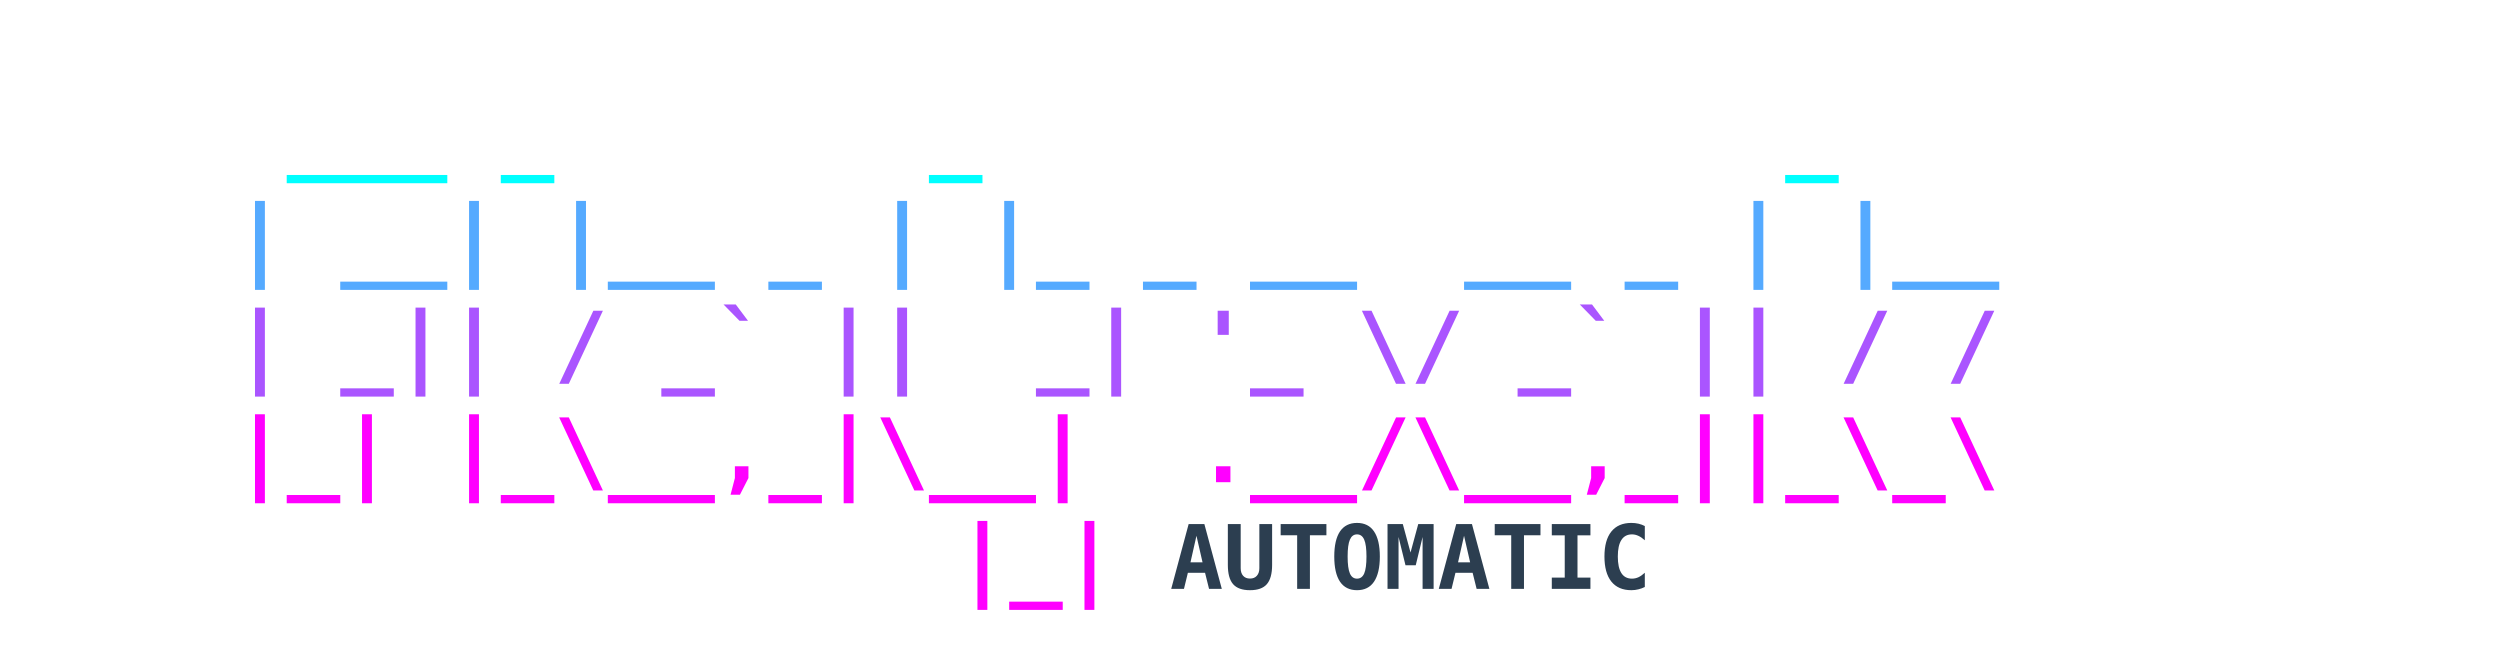
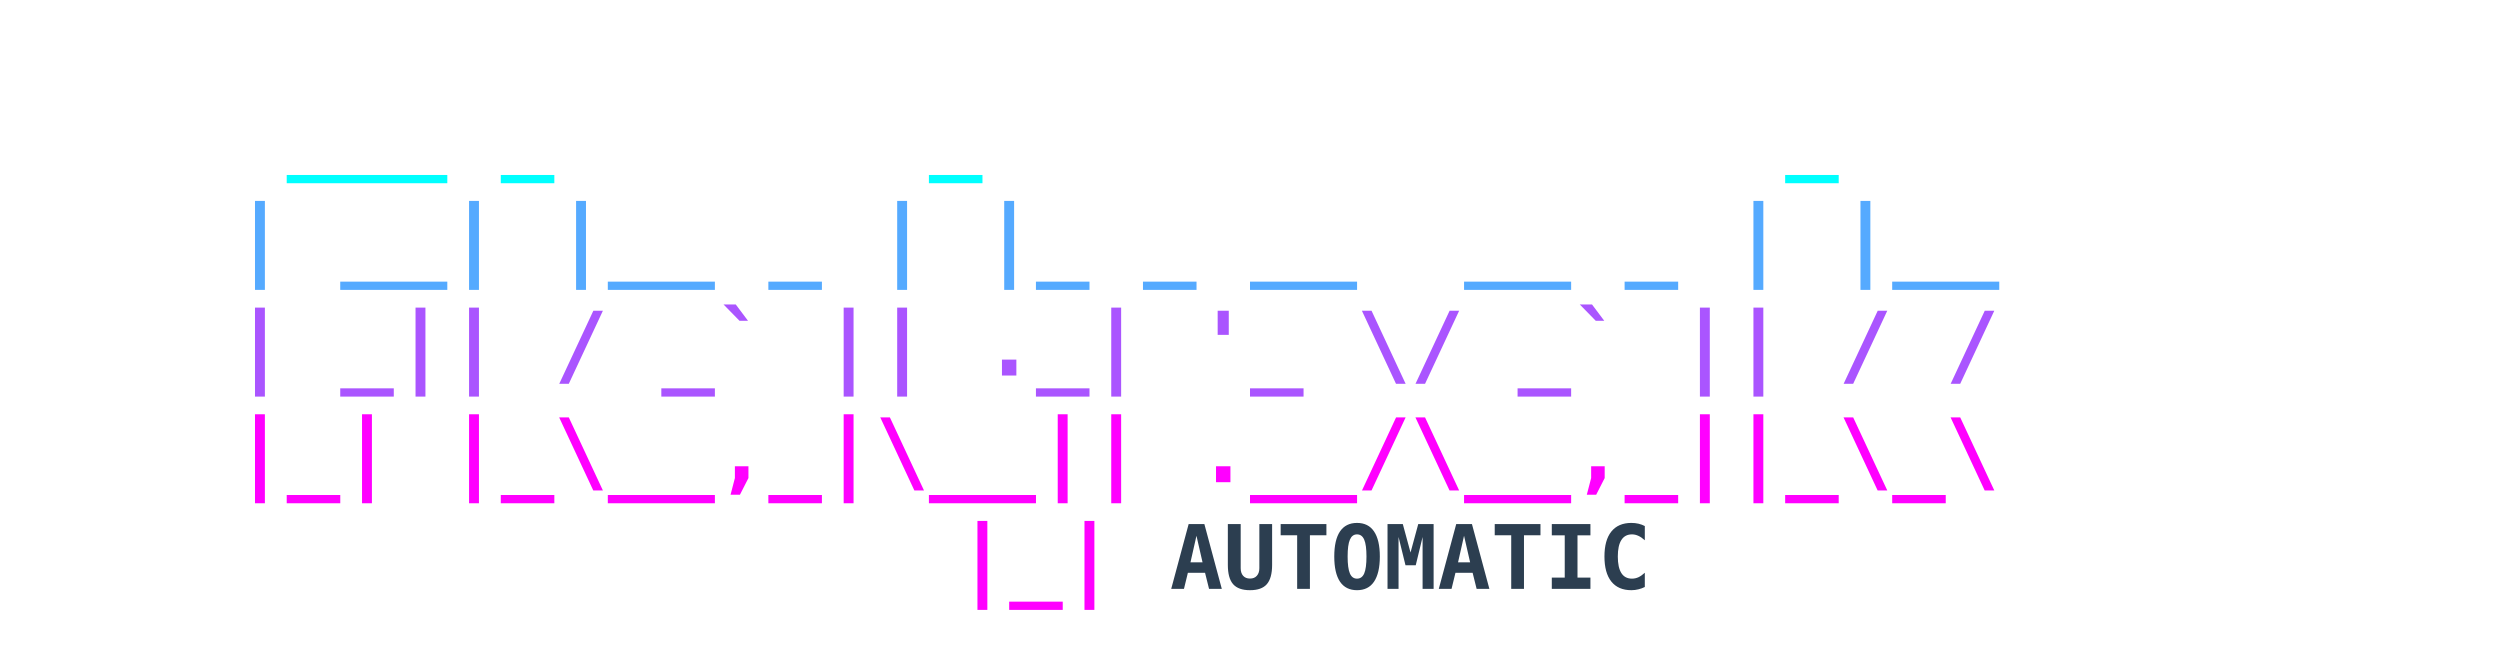
<svg xmlns="http://www.w3.org/2000/svg" viewBox="0 0 450 120" width="100%" height="100%">
  <style>
    .ascii { font-family: ui-monospace, SFMono-Regular, Menlo, Monaco, Consolas, monospace; font-size: 16px; font-weight: bold; }
    .c1 { fill: #00FFFF; }
    .c2 { fill: #55AAFF; }
    .c3 { fill: #AA55FF; }
    .c4 { fill: #FF00FF; }
    .c-auto { fill: #2c3e50; } /* Light mode default text color */
    @media (prefers-color-scheme: dark) {
      .c-auto { fill: #e0e0e0; } /* Dark mode text color */
    }
  </style>
  <text x="50%" y="10" class="ascii" text-anchor="middle" xml:space="preserve">
    <tspan x="50%" dy="1.2em" class="c1">  ___ _       _               _    </tspan>
    <tspan x="50%" dy="1.2em" class="c2"> | __| |__ _ | |_ _ __  __ _ | |__ </tspan>
-     <tspan x="50%" dy="1.2em" class="c3"> | _|| / _` ||  _| '_ \/ _` || / / </tspan>
-     <tspan x="50%" dy="1.2em" class="c4"> |_| |_\__,_|\__|  .__/\__,_||_\_\ </tspan>
+     <tspan x="50%" dy="1.2em" class="c3"> | _|| / _` || ._| '_ \/ _` || / / </tspan>
+     <tspan x="50%" dy="1.2em" class="c4"> |_| |_\__,_|\__|| .__/\__,_||_\_\ </tspan>
    <tspan x="50%" dy="1.2em" class="c4">          |_|<tspan class="c-auto"> AUTOMATIC</tspan>
    </tspan>
  </text>
</svg>
